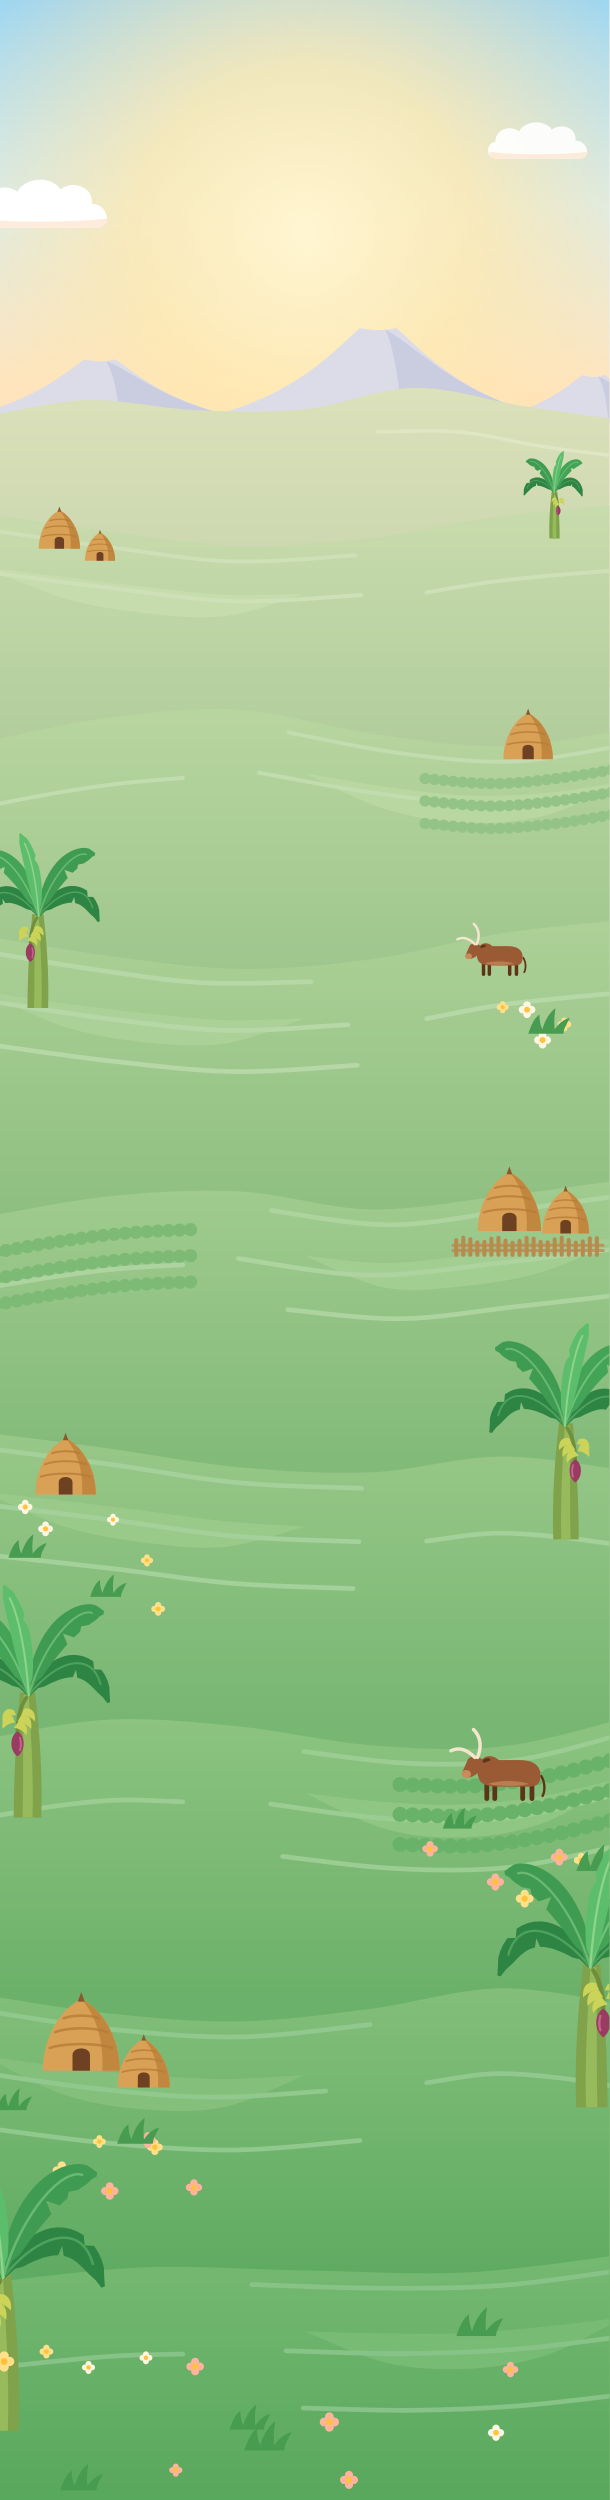
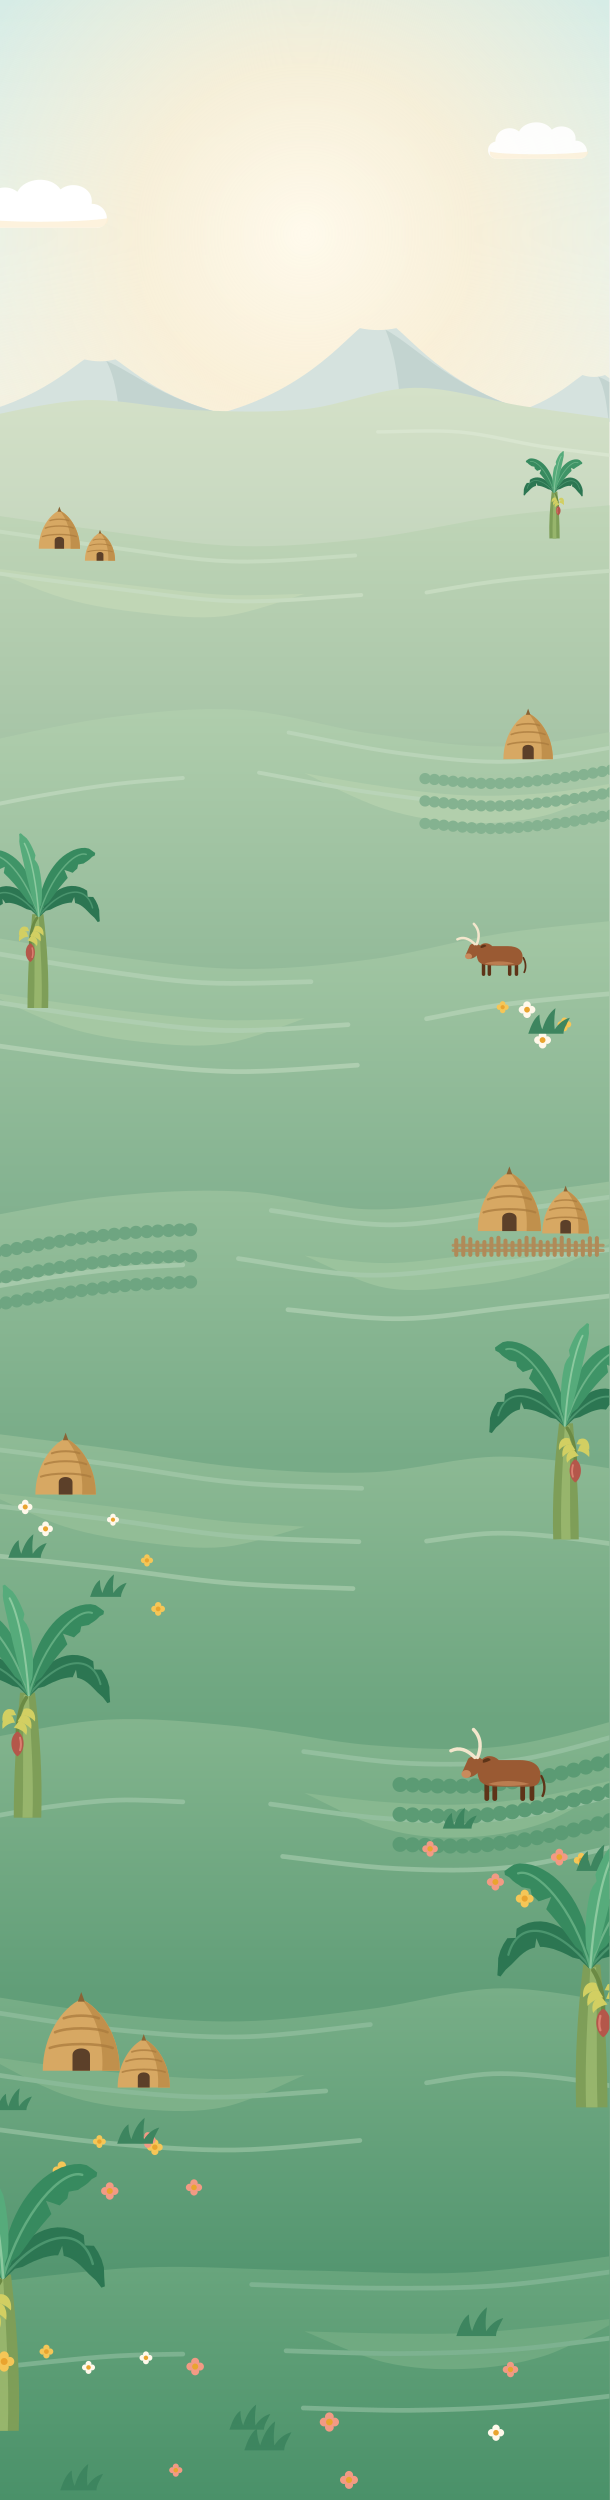
<svg xmlns="http://www.w3.org/2000/svg" viewBox="0 0 390 1600" width="390" height="1600" preserveAspectRatio="xMidYMin slice">
  <defs>
    <linearGradient id="sky" x1="0" y1="0" x2="0" y2="1">
-       <stop offset="0" stop-color="#9FD6F0" />
-       <stop offset="0.3" stop-color="#D6EEF1" />
-       <stop offset="0.56" stop-color="#FFE5C2" />
-       <stop offset="0.78" stop-color="#FFD49E" />
+       <stop offset="0" stop-color="#D6ECE6" />
+       <stop offset="0.4" stop-color="#E8F3EB" />
+       <stop offset="0.75" stop-color="#FBF0DC" />
    </linearGradient>
    <radialGradient id="glow" cx="0.5" cy="0.5" r="0.5">
-       <stop offset="0" stop-color="#FFF6D2" />
-       <stop offset="0.45" stop-color="#FFE9B0" stop-opacity="0.8" />
-       <stop offset="1" stop-color="#FFE0A6" stop-opacity="0" />
+       <stop offset="0" stop-color="#FFFAEC" />
+       <stop offset="0.45" stop-color="#FCEFD5" stop-opacity="0.8" />
+       <stop offset="1" stop-color="#FCEFD5" stop-opacity="0" />
    </radialGradient>
    <symbol id="cl" viewBox="0 0 120 46">
      <path d="M14 44C2 44 0 28 12 25C12 12 28 6 38 14C44 2 66 0 74 12C84 4 102 10 100 24C114 24 118 44 104 44Z" fill="#FFFFFF" />
-       <path d="M14 44C8 44 5 40 6 36C20 40 90 40 114 36C114 40 110 44 104 44Z" fill="#FFE6D2" opacity=".8" />
+       <path d="M14 44C8 44 5 40 6 36C20 40 90 40 114 36C114 40 110 44 104 44Z" fill="#FCEFD5" opacity=".8" />
    </symbol>
    <linearGradient id="b0" x1="0" y1="238" x2="0" y2="432" gradientUnits="userSpaceOnUse">
-       <stop offset="0" stop-color="#dde2bb" />
-       <stop offset="1" stop-color="#c1d1a8" />
+       <stop offset="0" stop-color="#d6e2c9" />
+       <stop offset="1" stop-color="#b8ceb6" />
    </linearGradient>
    <linearGradient id="b1" x1="0" y1="314" x2="0" y2="508" gradientUnits="userSpaceOnUse">
-       <stop offset="0" stop-color="#cadcad" />
-       <stop offset="1" stop-color="#adca98" />
+       <stop offset="0" stop-color="#c1d6b8" />
+       <stop offset="1" stop-color="#a1c1a3" />
    </linearGradient>
    <symbol id="hut" viewBox="0 0 100 92" overflow="visible">
-       <path d="M6 90C6 50 28 18 50 8C72 18 94 50 94 90Z" fill="#D9A156" />
-       <path d="M50 8C72 18 94 50 94 90H74C76 54 66 26 50 8Z" fill="#C2873E" />
-       <path d="M14 64C30 58 70 58 86 64M20 46C34 40 66 40 80 46M30 30C40 26 60 26 70 30" fill="none" stroke="#B57A35" stroke-width="3" stroke-linecap="round" opacity=".75" />
-       <path d="M40 90V72C40 62 60 62 60 72V90Z" fill="#6E4122" />
-       <path d="M50 0L54 11H46Z" fill="#8A5A2B" />
+       <path d="M6 90C6 50 28 18 50 8C72 18 94 50 94 90Z" fill="#D7A863" />
+       <path d="M50 8C72 18 94 50 94 90H74C76 54 66 26 50 8Z" fill="#C0904C" />
+       <path d="M14 64C30 58 70 58 86 64M20 46C34 40 66 40 80 46M30 30C40 26 60 26 70 30" fill="none" stroke="#AA7B3D" stroke-width="3" stroke-linecap="round" opacity=".75" />
+       <path d="M40 90V72C40 62 60 62 60 72V90Z" fill="#5C4029" />
+       <path d="M50 0L54 11H46Z" fill="#8A6435" />
    </symbol>
    <symbol id="bp" viewBox="0 0 140 190">
-       <path d="M62 190C61 156 63 124 67 90H79C82 124 84 156 84 190Z" fill="#7FA24A" />
-       <path d="M69 190C68 158 70 126 72 92H76C77 126 76 158 77 190Z" fill="#96BA5C" />
-       <path d="M72.9 91.3L70.2 87.3L67.3 83.5L65.9 78.4L63.2 74.6L60.2 71.1L56.9 68L53.4 65.4L49.6 63.2L45.7 61.5L41.5 60.3L37.2 59.8L32.8 60L28.5 60.9L24.3 62.6L20.4 64.9L19.8 71.4L13.9 71.6L11.2 75.7L9 80.3L7.5 85.5L7.3 91.5L6.9 97.6L9.1 98.4L12.7 93.7L16.8 90L19.9 86.8L22.6 84.1L25.1 82L27.4 80.4L29.5 79.3L31.4 78.6L33.2 78.1L34.2 71.6L36.8 77.7L38.8 77.7L41 78L43.5 78.5L46.3 79.2L49.2 80.3L52.5 81.6L55.9 83.2L59.5 85.1L64.4 86.3L67.7 89.4L71.1 92.7Z" fill="#2E8443" />
-       <path d="M72 92C50 64 22 56 14.6 83.2" fill="none" stroke="#5DAF68" stroke-width="1.6" stroke-linecap="round" opacity=".7" />
-       <path d="M72.9 92.8L76.5 89.1L80 85.9L85 84.6L88.7 82.7L92.1 81.1L95.2 79.8L98 78.9L100.5 78.3L102.7 77.9L104.5 77.9L106.1 78L107.5 78.2L110.7 73.6L110.3 79L112 79.9L113.9 81.1L116 82.9L118.3 85.2L120.8 88.2L123.7 91.6L127.5 95.5L130.9 100.3L133.1 99.7L133 93.6L133.2 87.7L132.1 82.5L130.3 77.8L128.2 73.6L125.6 69.9L122.6 66.6L119.2 63.9L115.3 61.9L111.2 60.6L106.9 60L102.7 60.3L98.6 61.3L94.7 62.8L91 65L87.6 67.5L84.4 70.6L81.4 74L78.6 77.9L77.1 83.1L74.1 87L71.1 91.2Z" fill="#2E8443" />
-       <path d="M72 92C96 62 120 58 126.3 85" fill="none" stroke="#5DAF68" stroke-width="1.6" stroke-linecap="round" opacity=".7" />
-       <path d="M73.2 91.7L71.9 85.8L70.4 80.2L71.1 73.7L69.9 68L68.3 62.5L66.4 57.2L64.2 52.2L61.8 47.5L59.1 43L56.2 38.9L53.1 35L49.8 31.5L46.3 28.4L42.6 25.7L38.7 23.4L34.8 21.5L30.7 20.2L26.6 19.4L22.5 19.2L18.5 20L14.9 22.4L11.8 24.7L12.2 27.3L15.2 28.9L17.7 31.4L19.8 33L22 34.4L24.1 35.9L26.9 36.4L30 37L30.9 41.3L33.3 43.4L35.8 45.8L44.6 42.8L41.1 51.3L43.8 54.4L46.6 57.7L49.5 61.2L52.4 65L55.4 69L58.4 73.2L61.6 77.6L66.4 81.6L68.7 86.9L70.8 92.3Z" fill="#3F9B52" />
-       <path d="M72 92C60 50 34 22 21.4 26.2" fill="none" stroke="#7CC67F" stroke-width="1.6" stroke-linecap="round" opacity=".7" />
-       <path d="M73.1 92.4L75.5 86.7L78.1 81.2L83.1 77.1L86.4 72.6L89.6 68.4L92.7 64.4L95.7 60.6L98.6 57.2L101.5 54L104.2 51.1L106.9 48.5L109.3 46L108.2 39.4L114.1 42.1L116.2 40.5L118.2 39L120.1 37.8L122 36.6L123.9 35.6L125.9 34.3L128.5 32.3L131.5 31.2L132.5 28.8L130 26L126.9 23L123.2 21.6L119.2 21.2L115.2 21.5L111.1 22.4L107.1 23.9L103.3 25.9L99.6 28.3L96 31.2L92.6 34.5L89.4 38.2L86.5 42.3L83.7 46.6L81.2 51.3L78.8 56.3L76.8 61.6L75 67.2L73.6 73L74.1 79.7L72.4 85.6L70.9 91.6Z" fill="#43A457" />
-       <path d="M72 92C86 48 112 22 123.3 28.6" fill="none" stroke="#86CC87" stroke-width="1.6" stroke-linecap="round" opacity=".7" />
-       <path d="M73.2 92.1L73.8 87.8L74.5 83.4L76.9 79.3L78.2 75.1L79.4 70.9L80.5 66.8L81.6 62.7L82.6 58.6L83.6 54.6L84.6 50.6L85.5 46.6L86.5 42.6L87.4 38.8L88.2 34.9L89.1 31.1L89.9 27.3L90.8 23.6L91.5 19.9L92.3 16.2L92.8 12.4L92.6 8.3L92.9 4.4L91.1 3.6L88.2 6.3L84.9 9L82.5 12.3L80.5 15.8L78.7 19.4L77 23.2L75.5 27.1L76.4 31.7L73.7 35.3L71.9 39.2L71 43.4L70.2 47.7L69.6 52L69.1 56.3L68.8 60.7L68.6 65.2L68.6 69.6L68.8 74.1L69.2 78.6L70.8 83.1L70.8 87.5L70.8 91.9Z" fill="#5CBE6C" />
-       <path d="M72 92C74 60 80 28 87.3 14.5" fill="none" stroke="#A6DB98" stroke-width="1.6" stroke-linecap="round" opacity=".7" />
-       <path d="M74 94C79 102 81 110 81 122" fill="none" stroke="#6F8F3C" stroke-width="3" stroke-linecap="round" />
-       <g fill="#CBD458">
+       <path d="M62 190C61 156 63 124 67 90H79C82 124 84 156 84 190Z" fill="#7E9E58" />
+       <path d="M69 190C68 158 70 126 72 92H76C77 126 76 158 77 190Z" fill="#97B56C" />
+       <path d="M72.9 91.3L70.2 87.3L67.3 83.5L65.9 78.4L63.2 74.6L60.2 71.1L56.9 68L53.4 65.4L49.6 63.2L45.7 61.5L41.5 60.3L37.2 59.8L32.8 60L28.5 60.9L24.3 62.6L20.4 64.9L19.8 71.4L13.9 71.6L11.2 75.7L9 80.3L7.5 85.5L7.3 91.5L6.9 97.6L9.1 98.4L12.7 93.7L16.8 90L19.9 86.8L22.6 84.1L25.1 82L27.4 80.4L29.5 79.3L31.4 78.6L33.2 78.1L34.2 71.6L36.8 77.7L38.8 77.7L41 78L43.5 78.5L46.3 79.2L49.2 80.3L52.5 81.6L55.9 83.2L59.5 85.1L64.4 86.3L67.7 89.4L71.1 92.7Z" fill="#2C7652" />
+       <path d="M72 92C50 64 22 56 14.6 83.2" fill="none" stroke="#58A27A" stroke-width="1.6" stroke-linecap="round" opacity=".7" />
+       <path d="M72.9 92.8L76.5 89.1L80 85.9L85 84.6L88.7 82.7L92.1 81.1L95.2 79.8L98 78.9L100.5 78.3L102.7 77.9L104.5 77.9L106.1 78L107.5 78.2L110.7 73.6L110.3 79L112 79.9L113.9 81.1L116 82.9L118.3 85.2L120.8 88.2L123.7 91.6L127.5 95.5L130.9 100.3L133.1 99.7L133 93.6L133.2 87.7L132.1 82.5L130.3 77.8L128.2 73.6L125.6 69.9L122.6 66.6L119.2 63.9L115.3 61.9L111.2 60.6L106.9 60L102.7 60.3L98.6 61.3L94.7 62.8L91 65L87.6 67.5L84.4 70.6L81.4 74L78.6 77.9L77.1 83.1L74.1 87L71.1 91.2Z" fill="#2C7652" />
+       <path d="M72 92C96 62 120 58 126.3 85" fill="none" stroke="#58A27A" stroke-width="1.6" stroke-linecap="round" opacity=".7" />
+       <path d="M73.2 91.7L71.9 85.8L70.4 80.2L71.1 73.7L69.9 68L68.3 62.5L66.4 57.2L64.2 52.2L61.8 47.5L59.1 43L56.2 38.9L53.1 35L49.8 31.5L46.3 28.4L42.6 25.7L38.7 23.4L34.8 21.5L30.7 20.2L26.6 19.4L22.5 19.2L18.5 20L14.9 22.4L11.8 24.7L12.2 27.3L15.2 28.9L17.7 31.4L19.8 33L22 34.4L24.1 35.9L26.9 36.4L30 37L30.9 41.3L33.3 43.4L35.8 45.8L44.6 42.8L41.1 51.3L43.8 54.4L46.6 57.7L49.5 61.2L52.4 65L55.4 69L58.4 73.2L61.6 77.6L66.4 81.6L68.7 86.9L70.8 92.3Z" fill="#378A5F" />
+       <path d="M72 92C60 50 34 22 21.4 26.2" fill="none" stroke="#74BA8E" stroke-width="1.6" stroke-linecap="round" opacity=".7" />
+       <path d="M73.1 92.4L75.5 86.7L78.1 81.2L83.1 77.1L86.4 72.6L89.6 68.4L92.7 64.4L95.7 60.6L98.6 57.2L101.5 54L104.2 51.1L106.9 48.5L109.3 46L108.2 39.4L114.1 42.1L116.2 40.5L118.2 39L120.1 37.8L122 36.6L123.9 35.6L125.9 34.3L128.5 32.3L131.5 31.2L132.5 28.8L130 26L126.9 23L123.2 21.6L119.2 21.2L115.2 21.5L111.1 22.4L107.1 23.9L103.3 25.9L99.6 28.3L96 31.2L92.6 34.5L89.4 38.2L86.5 42.3L83.7 46.6L81.2 51.3L78.8 56.3L76.8 61.6L75 67.2L73.6 73L74.1 79.7L72.4 85.6L70.9 91.6Z" fill="#3F9467" />
+       <path d="M72 92C86 48 112 22 123.3 28.6" fill="none" stroke="#80C196" stroke-width="1.6" stroke-linecap="round" opacity=".7" />
+       <path d="M73.2 92.1L73.8 87.8L74.5 83.4L76.9 79.3L78.2 75.1L79.4 70.9L80.5 66.8L81.6 62.7L82.6 58.6L83.6 54.6L84.6 50.6L85.5 46.6L86.5 42.6L87.4 38.8L88.2 34.9L89.1 31.1L89.9 27.3L90.8 23.6L91.5 19.9L92.3 16.2L92.8 12.4L92.6 8.3L92.9 4.4L91.1 3.6L88.2 6.3L84.9 9L82.5 12.3L80.5 15.8L78.7 19.4L77 23.2L75.5 27.1L76.4 31.7L73.7 35.3L71.9 39.2L71 43.4L70.2 47.7L69.6 52L69.1 56.3L68.8 60.7L68.6 65.2L68.6 69.6L68.8 74.1L69.2 78.6L70.8 83.1L70.8 87.5L70.8 91.9Z" fill="#56AB7B" />
+       <path d="M72 92C74 60 80 28 87.3 14.5" fill="none" stroke="#A2D6AE" stroke-width="1.6" stroke-linecap="round" opacity=".7" />
+       <path d="M74 94C79 102 81 110 81 122" fill="none" stroke="#6B8A44" stroke-width="3" stroke-linecap="round" />
+       <g fill="#D2CF62">
        <path d="M76 103C70 101 66 106 67 113C70 110 73 108 78 108Z" />
        <path d="M78 108C72 107 69 112 70 119C73 116 76 114 81 113Z" />
        <path d="M80 113C75 113 72 118 74 124C76 121 79 119 84 118Z" />
        <path d="M84 104C90 101 94 106 93 113C90 110 87 108 82 108Z" />
        <path d="M85 109C91 107 94 112 93 119C90 116 87 114 83 114Z" />
      </g>
-       <path d="M81 121C87 124 88 136 81 141C74 136 75 124 81 121Z" fill="#9A3C62" />
-       <path d="M79 126C78 130 78 133 79 136" fill="none" stroke="#C5648A" stroke-width="1.6" stroke-linecap="round" />
+       <path d="M81 121C87 124 88 136 81 141C74 136 75 124 81 121Z" fill="#B4574A" />
+       <path d="M79 126C78 130 78 133 79 136" fill="none" stroke="#DA8070" stroke-width="1.6" stroke-linecap="round" />
    </symbol>
    <linearGradient id="b2" x1="0" y1="438" x2="0" y2="632" gradientUnits="userSpaceOnUse">
-       <stop offset="0" stop-color="#bbd7a1" />
-       <stop offset="1" stop-color="#9cc58c" />
+       <stop offset="0" stop-color="#b2cfae" />
+       <stop offset="1" stop-color="#91b998" />
    </linearGradient>
    <linearGradient id="b3" x1="0" y1="582" x2="0" y2="776" gradientUnits="userSpaceOnUse">
-       <stop offset="0" stop-color="#aed198" />
-       <stop offset="1" stop-color="#8ebf81" />
+       <stop offset="0" stop-color="#a5c8a5" />
+       <stop offset="1" stop-color="#82b18f" />
    </linearGradient>
    <symbol id="fl" viewBox="0 0 20 20">
      <g fill="currentColor">
        <circle cx="10" cy="5" r="4.2" />
        <circle cx="15" cy="10" r="4.2" />
        <circle cx="10" cy="15" r="4.2" />
        <circle cx="5" cy="10" r="4.2" />
      </g>
-       <circle cx="10" cy="10" r="3.2" fill="#FFC23A" />
+       <circle cx="10" cy="10" r="3.2" fill="#E9A42F" />
    </symbol>
    <symbol id="tf" viewBox="0 0 30 16">
      <path d="M2 16C4 10 6 6 9 4C9 9 10 12 12 16ZM10 16C12 8 15 3 19 0C18 7 18 11 19 16ZM17 16C20 10 24 7 28 6C26 10 24 13 24 16Z" fill="currentColor" />
    </symbol>
    <linearGradient id="b4" x1="0" y1="740" x2="0" y2="934" gradientUnits="userSpaceOnUse">
-       <stop offset="0" stop-color="#a4cd91" />
-       <stop offset="1" stop-color="#82ba7a" />
+       <stop offset="0" stop-color="#9bc29e" />
+       <stop offset="1" stop-color="#77ab87" />
    </linearGradient>
    <linearGradient id="b5" x1="0" y1="906" x2="0" y2="1100" gradientUnits="userSpaceOnUse">
-       <stop offset="0" stop-color="#9ac98a" />
-       <stop offset="1" stop-color="#78b673" />
+       <stop offset="0" stop-color="#91bc97" />
+       <stop offset="1" stop-color="#6ca57f" />
    </linearGradient>
    <linearGradient id="b6" x1="0" y1="1080" x2="0" y2="1274" gradientUnits="userSpaceOnUse">
-       <stop offset="0" stop-color="#90c583" />
-       <stop offset="1" stop-color="#6cb16b" />
+       <stop offset="0" stop-color="#87b790" />
+       <stop offset="1" stop-color="#619e78" />
    </linearGradient>
    <linearGradient id="b7" x1="0" y1="1258" x2="0" y2="1452" gradientUnits="userSpaceOnUse">
-       <stop offset="0" stop-color="#85c07c" />
-       <stop offset="1" stop-color="#60ab63" />
+       <stop offset="0" stop-color="#7bb089" />
+       <stop offset="1" stop-color="#549670" />
    </linearGradient>
    <linearGradient id="b8" x1="0" y1="1428" x2="0" y2="1622" gradientUnits="userSpaceOnUse">
-       <stop offset="0" stop-color="#79ba74" />
-       <stop offset="1" stop-color="#53a55a" />
+       <stop offset="0" stop-color="#6da880" />
+       <stop offset="1" stop-color="#458e66" />
    </linearGradient>
  </defs>
  <rect width="390" height="440" fill="url(#sky)" />
  <circle cx="195" cy="150" r="240" fill="url(#glow)" />
  <use href="#cl" x="-18" y="112" width="92" height="35.3" />
  <use href="#cl" x="310" y="76" width="70" height="26.8" opacity=".9" />
-   <path d="M-46 270C14.5 264.4 42 238 54.1 230Q64 232.5 73.9 230C86 238 113.5 264.4 174 270ZM112 270C183.5 261.6 216 222 230.3 210Q242 212.5 253.7 210C268 222 300.5 261.6 372 270ZM300 270C344 265.8 364 246 372.8 240Q380 242.5 387.2 240C396 246 416 265.8 460 270Z" fill="#DCDCE8" />
-   <path d="M68 231C86 238 113.5 264.4 174 270H77.2C75 254 73.9 242 68 231ZM246.7 211C268 222 300.5 261.6 372 270H257.6C255 246 253.7 228 246.7 211ZM382.9 241C396 246 416 265.8 460 270H389.6C388 258 387.2 249 382.9 241Z" fill="#CACDDF" />
+   <path d="M-46 270C14.5 264.4 42 238 54.1 230Q64 232.5 73.9 230C86 238 113.5 264.4 174 270ZM112 270C183.5 261.6 216 222 230.3 210Q242 212.5 253.7 210C268 222 300.5 261.6 372 270ZM300 270C344 265.8 364 246 372.8 240Q380 242.5 387.2 240C396 246 416 265.8 460 270Z" fill="#D5E2DE" />
+   <path d="M68 231C86 238 113.5 264.4 174 270H77.2C75 254 73.9 242 68 231ZM246.7 211C268 222 300.5 261.6 372 270H257.6C255 246 253.7 228 246.7 211ZM382.9 241C396 246 416 265.8 460 270H389.6C388 258 387.2 249 382.9 241Z" fill="#C3D4D0" />
  <path d="M-15.6 268c11.7-2 46.8-11 70.2-11.9c23.4-.9 46.8 5.4 70.2 6.4c23.4.9 46.8 1.7 70.2-.6c23.4-2.4 46.8-13.3 70.2-13.7c23.4-.3 46.8 8.2 70.2 11.8c23.4 3.6 58.5 8.3 70.2 10V1600H-15.6Z" fill="url(#b0)" />
-   <path d="M241.8 276.4c8.8.1 35.2-1.5 52.7.1c17.6 1.6 35.2 6.6 52.8 9.3c17.5 2.7 43.9 5.6 52.7 6.7" fill="none" stroke="#dee6c4" stroke-width="2.2" stroke-linecap="round" />
+   <path d="M241.8 276.4c8.8.1 35.2-1.5 52.7.1c17.6 1.6 35.2 6.6 52.8 9.3c17.5 2.7 43.9 5.6 52.7 6.7" fill="none" stroke="#d8e5cf" stroke-width="2.2" stroke-linecap="round" />
  <path d="M-15.6 328c14 2 56.2 8.4 84.2 12c28.1 3.6 56.2 8.7 84.3 9.5c28.1.7 56.1-1.9 84.2-5.1c28.1-3.2 56.2-10.5 84.3-14.2c28-3.8 70.2-6.8 84.2-8.2V1600H-15.6Z" fill="url(#b1)" />
-   <path d="M-10 362.9c8.5 1.1 34.2 4.4 51.3 6.5c17 2.2 34.1 4.3 51.2 6.2c17.1 1.9 34.2 4.3 51.3 5.1c17 .8 42.7-.5 51.2-.6L195 380.1c-8.5 2.4-34.2 12.2-51.2 14.2c-17.1 2-34.2-.1-51.3-2c-17.1-1.9-34.2-4.4-51.2-9.3c-17.1-4.9-42.8-16.8-51.3-20.1Z" fill="#c7dcac" />
-   <path d="M-10 338.8c13.2 1.9 52.7 7.8 79.1 11.2c26.4 3.5 52.7 8.4 79.1 9.3c26.4.9 65.9-3.2 79.1-3.8M-10 365.8c13.4 1.8 53.6 7.4 80.4 10.5c26.8 3.2 53.6 7.7 80.4 8.5c26.8.7 67-3.3 80.4-4M273 379.2c7.1-1.2 28.2-5.1 42.3-6.9c14.1-1.9 28.3-3.1 42.4-4.4c14.1-1.2 35.2-2.7 42.3-3.3" fill="none" stroke="#cee0b8" stroke-width="2.5" stroke-linecap="round" />
+   <path d="M-10 362.9c8.5 1.1 34.2 4.4 51.3 6.5c17 2.2 34.1 4.3 51.2 6.2c17.1 1.9 34.2 4.3 51.3 5.1c17 .8 42.7-.5 51.2-.6L195 380.1c-8.5 2.4-34.2 12.2-51.2 14.2c-17.1 2-34.2-.1-51.3-2c-17.1-1.9-34.2-4.4-51.2-9.3c-17.1-4.9-42.8-16.8-51.3-20.1Z" fill="#c0d6b5" />
+   <path d="M-10 338.8c13.2 1.9 52.7 7.8 79.1 11.2c26.4 3.5 52.7 8.4 79.1 9.3c26.4.9 65.9-3.2 79.1-3.8M-10 365.8c13.4 1.8 53.6 7.4 80.4 10.5c26.8 3.2 53.6 7.7 80.4 8.5c26.8.7 67-3.3 80.4-4M273 379.2c7.1-1.2 28.2-5.1 42.3-6.9c14.1-1.9 28.3-3.1 42.4-4.4c14.1-1.2 35.2-2.7 42.3-3.3" fill="none" stroke="#c6dbc0" stroke-width="2.5" stroke-linecap="round" />
  <use href="#hut" x="23" y="324.2" width="30" height="27.6" />
  <use href="#hut" x="53" y="339.1" width="22" height="20.2" />
  <use href="#bp" x="333" y="287.6" width="42" height="57" />
  <path d="M-15.6 476c14-2.8 56.2-12.9 84.2-16.6c28.1-3.6 56.2-6.8 84.3-5.2c28.1 1.7 56.1 11.2 84.2 15.2c28.1 3.9 56.2 8.8 84.3 8.3c28-.6 70.2-9.8 84.2-11.7V1600H-15.6Z" fill="url(#b2)" />
-   <path d="M195 494.9c8.5 1.4 34.2 6.2 51.3 8.6c17 2.3 34.1 4.8 51.2 5.5c17.1.7 34.2.1 51.3-1.4c17-1.5 42.7-6.2 51.2-7.5L400 500.1c-8.5 3.7-34.2 17.4-51.2 21.8c-17.1 4.4-34.2 5.4-51.3 4.7c-17.1-.7-34.2-3.6-51.2-8.8c-17.1-5.3-42.8-19.1-51.3-22.9Z" fill="#b9d7a1" />
-   <path d="M184.7 468.8c12 2.2 47.9 10.2 71.8 13.3c23.9 3.1 47.8 6.2 71.7 5.3c24-.9 59.8-8.8 71.8-10.5M165.8 494.5c13 2.3 52.1 10.2 78.1 13.6c26 3.4 52 7.3 78 6.8c26.1-.5 65.1-8.3 78.1-9.9M-10 516.3c7.1-1.4 28.2-5.8 42.3-8.2c14.1-2.4 28.3-4.7 42.4-6.4c14.1-1.7 35.2-3.2 42.3-3.8" fill="none" stroke="#c1dcae" stroke-width="2.5" stroke-linecap="round" />
-   <path d="M272 498.3c7.1.5 28.4 3.2 42.7 3.2c14.2 0 28.4-1.6 42.6-3.4c14.3-1.7 35.6-5.7 42.7-6.9M272 512.6c7.1.6 28.4 3.3 42.7 3.3c14.2 0 28.4-1.7 42.6-3.4c14.3-1.7 35.6-5.7 42.7-6.9M272 527c7.1.5 28.4 3.3 42.7 3.3c14.2-.1 28.4-1.7 42.6-3.4c14.3-1.7 35.6-5.8 42.7-6.9" fill="none" stroke="#93c386" stroke-width="7.2" stroke-linecap="round" stroke-dasharray="0.1 5.9" />
+   <path d="M195 494.9c8.5 1.4 34.2 6.2 51.3 8.6c17 2.3 34.1 4.8 51.2 5.5c17.1.7 34.2.1 51.3-1.4c17-1.5 42.7-6.2 51.2-7.5L400 500.1c-8.5 3.7-34.2 17.4-51.2 21.8c-17.1 4.4-34.2 5.4-51.3 4.7c-17.1-.7-34.2-3.6-51.2-8.8c-17.1-5.3-42.8-19.1-51.3-22.9Z" fill="#b2cfac" />
+   <path d="M184.7 468.8c12 2.2 47.9 10.2 71.8 13.3c23.9 3.1 47.8 6.2 71.7 5.3c24-.9 59.8-8.8 71.8-10.5M165.8 494.5c13 2.3 52.1 10.2 78.1 13.6c26 3.4 52 7.3 78 6.8c26.1-.5 65.1-8.3 78.1-9.9M-10 516.3c7.1-1.4 28.2-5.8 42.3-8.2c14.1-2.4 28.3-4.7 42.4-6.4c14.1-1.7 35.2-3.2 42.3-3.8" fill="none" stroke="#b9d4b8" stroke-width="2.5" stroke-linecap="round" />
+   <path d="M272 498.3c7.1.5 28.4 3.2 42.7 3.2c14.2 0 28.4-1.6 42.6-3.4c14.3-1.7 35.6-5.7 42.7-6.9M272 512.6c7.1.6 28.4 3.3 42.7 3.3c14.2 0 28.4-1.7 42.6-3.4c14.3-1.7 35.6-5.7 42.7-6.9M272 527c7.1.5 28.4 3.3 42.7 3.3c14.2-.1 28.4-1.7 42.6-3.4c14.3-1.7 35.6-5.8 42.7-6.9" fill="none" stroke="#84b290" stroke-width="7.2" stroke-linecap="round" stroke-dasharray="0.1 5.9" />
  <use href="#hut" x="320" y="453.5" width="36" height="33.1" />
  <path d="M-15.6 598c14 2.3 56.2 10 84.2 13.6c28.1 3.7 56.2 8.1 84.3 8.5c28.1.4 56.1-2.3 84.2-6.1c28.1-3.8 56.2-12.3 84.3-16.7c28-4.3 70.2-7.7 84.2-9.3V1600H-15.6Z" fill="url(#b3)" />
-   <path d="M-10 634.5c8.5 1.3 34.2 5.3 51.3 7.6c17 2.3 34.1 4.6 51.2 6.4c17.1 1.8 34.2 3.8 51.3 4.4c17 .5 42.7-.9 51.2-1.1L195 651.8c-8.5 2.7-34.2 13.6-51.2 16.1c-17.1 2.5-34.2.9-51.3-.9c-17.1-1.8-34.2-4.5-51.2-9.9c-17.1-5.4-42.8-18.8-51.3-22.6Z" fill="#acd198" />
-   <path d="M-10 608.9c11.6 1.9 46.4 8.2 69.7 11.5c23.2 3.3 46.4 7.2 69.6 8.5c23.2 1.3 58.1-.5 69.7-.6M-10 640.2c12.9 1.9 51.7 8.4 77.6 11.6c25.8 3.2 51.7 7 77.5 7.7c25.9.6 64.7-3.1 77.6-3.7M-10 668.1c13.3 1.8 53 7.8 79.6 10.8c26.5 2.9 53 6.4 79.5 6.9c26.6.5 66.3-3.4 79.6-4.1M273 652c7.1-1.3 28.2-5.9 42.3-8c14.1-2.2 28.3-3.6 42.4-5c14.1-1.5 35.2-3.2 42.3-3.8" fill="none" stroke="#b6d7a6" stroke-width="3" stroke-linecap="round" />
+   <path d="M-10 634.5c8.5 1.3 34.2 5.3 51.3 7.6c17 2.3 34.1 4.6 51.2 6.4c17.1 1.8 34.2 3.8 51.3 4.4c17 .5 42.7-.9 51.2-1.1L195 651.8c-8.5 2.7-34.2 13.6-51.2 16.1c-17.1 2.5-34.2.9-51.3-.9c-17.1-1.8-34.2-4.5-51.2-9.9c-17.1-5.4-42.8-18.8-51.3-22.6Z" fill="#a5c8a3" />
+   <path d="M-10 608.9c11.6 1.9 46.4 8.2 69.7 11.5c23.2 3.3 46.4 7.2 69.6 8.5c23.2 1.3 58.1-.5 69.7-.6M-10 640.2c12.9 1.9 51.7 8.4 77.6 11.6c25.8 3.2 51.7 7 77.5 7.7c25.9.6 64.7-3.1 77.6-3.7M-10 668.1c13.3 1.8 53 7.8 79.6 10.8c26.5 2.9 53 6.4 79.5 6.9c26.6.5 66.3-3.4 79.6-4.1M273 652c7.1-1.3 28.2-5.9 42.3-8c14.1-2.2 28.3-3.6 42.4-5c14.1-1.5 35.2-3.2 42.3-3.8" fill="none" stroke="#aeceb0" stroke-width="3" stroke-linecap="round" />
  <use href="#bp" transform="matrix(-1 0 0 1 52 0)" x="-16" y="531.1" width="84" height="114" />
  <g transform="translate(320 623.5) scale(-0.62 0.62)">
    <path d="M-17-12V0M-10-11V0M11-11V0M17-12V0" stroke="#5E3418" stroke-width="3.6" stroke-linecap="round" />
    <path d="M-24-17C-27-12-27-6-25-2" fill="none" stroke="#5E3418" stroke-width="1.8" stroke-linecap="round" />
    <path d="M-23-14C-25-24-19-29-8-29H8C12-33 18-33 21-29C25-26 25-18 22-13C18-9 12-9 4-9H-14C-19-9-22-10-23-14Z" fill="#9A5A33" />
    <path d="M-15-11C-6-14 8-14 16-11C8-9-6-9-15-11Z" fill="#C98B5C" opacity=".7" />
    <path d="M19-28C22-32 28-33 31-30L35-21C36-18 34-16 31-16C27-16 24-19 21-22Z" fill="#9A5A33" />
    <ellipse cx="32.5" cy="-18.5" rx="3.6" ry="3" fill="#C98B5C" />
    <path d="M20-29C17-31 15-31 14-29C16-28 18-27 20-27Z" fill="#5E3418" />
    <path d="M24-31C21-38 21-46 27-52M26-31C32-37 38-39 44-36" fill="none" stroke="#F3E6CC" stroke-width="2.6" stroke-linecap="round" />
  </g>
-   <g color="#FFF6E2">
+   <g color="#FFF8EA">
    <use href="#fl" x="341.4" y="659.8" width="11.7" height="11.7" />
    <use href="#fl" x="331.5" y="640.4" width="11.6" height="11.6" />
  </g>
-   <g color="#FFE08A">
+   <g color="#F5C657">
    <use href="#fl" x="317.5" y="640.4" width="8.4" height="8.4" />
    <use href="#fl" x="356.4" y="650.8" width="9.6" height="9.6" />
  </g>
-   <g color="#479C51">
+   <g color="#3D855F">
    <use href="#tf" x="336" y="645.2" width="30.8" height="16.4" />
  </g>
  <path d="M-15.6 780c14-2.4 56.2-11.3 84.2-14.2c28.1-2.9 56.2-4.7 84.3-3.3c28.1 1.4 56.1 11 84.2 11.5c28.1.5 56.2-5.3 84.3-8.6c28-3.3 70.2-9.5 84.2-11.4V1600H-15.6Z" fill="url(#b4)" />
-   <path d="M195 803.6c8.5.8 34.2 4.8 51.3 4.8c17 0 34.1-3 51.2-4.7c17.1-1.8 34.2-3.9 51.3-5.9c17-2.1 42.7-5.3 51.2-6.3L400 791.5c-8.5 3.6-34.2 16.7-51.2 22c-17.1 5.2-34.2 7.8-51.3 9.5c-17.1 1.8-34.2 4.3-51.2 1.1c-17.1-3.2-42.8-17-51.3-20.5Z" fill="#a2ce91" />
-   <path d="M173.6 774.7c12.5 1.6 50.3 9.1 75.4 9.2c25.2 0 50.4-5.7 75.5-8.9c25.2-3.2 62.9-8.5 75.5-10.2M152.6 805.5c13.8 1.8 55 10.1 82.5 10.6c27.5.5 55-4.5 82.4-7.5c27.5-2.9 68.8-8.5 82.5-10.2M184.3 838.2c11.9 1 47.9 6.1 71.9 5.8c23.9-.3 47.9-4.8 71.9-7.5c24-2.6 59.9-6.8 71.9-8.2M-10 824.5c7.1-1.1 28.2-5 42.3-7.1c14.1-2 28.3-4 42.4-5.3c14.1-1.3 35.2-2.2 42.3-2.6" fill="none" stroke="#add49f" stroke-width="3" stroke-linecap="round" />
-   <path d="M-10 802.8c7.6-1.3 30.2-5.7 45.3-7.9c15.1-2.3 30.3-4.4 45.4-5.7c15.1-1.4 37.7-2 45.3-2.4M-10 819.6c7.6-1.3 30.2-5.7 45.3-8c15.1-2.3 30.3-4.3 45.4-5.7c15.1-1.3 37.7-2 45.3-2.4M-10 836.4c7.6-1.4 30.2-5.7 45.3-8c15.1-2.3 30.3-4.4 45.4-5.7c15.1-1.4 37.7-2 45.3-2.4" fill="none" stroke="#7cba76" stroke-width="8.4" stroke-linecap="round" stroke-dasharray="0.1 6.9" />
+   <path d="M195 803.6c8.5.8 34.2 4.8 51.3 4.8c17 0 34.1-3 51.2-4.7c17.1-1.8 34.2-3.9 51.3-5.9c17-2.1 42.7-5.3 51.2-6.3L400 791.5c-8.5 3.6-34.2 16.7-51.2 22c-17.1 5.2-34.2 7.8-51.3 9.5c-17.1 1.8-34.2 4.3-51.2 1.1c-17.1-3.2-42.8-17-51.3-20.5Z" fill="#9bc39d" />
+   <path d="M173.6 774.7c12.5 1.6 50.3 9.1 75.4 9.2c25.2 0 50.4-5.7 75.5-8.9c25.2-3.2 62.9-8.5 75.5-10.2M152.6 805.5c13.8 1.8 55 10.1 82.5 10.6c27.5.5 55-4.5 82.4-7.5c27.5-2.9 68.8-8.5 82.5-10.2M184.3 838.2c11.9 1 47.9 6.1 71.9 5.8c23.9-.3 47.9-4.8 71.9-7.5c24-2.6 59.9-6.8 71.9-8.2M-10 824.5c7.1-1.1 28.2-5 42.3-7.1c14.1-2 28.3-4 42.4-5.3c14.1-1.3 35.2-2.2 42.3-2.6" fill="none" stroke="#a5c9aa" stroke-width="3" stroke-linecap="round" />
+   <path d="M-10 802.8c7.6-1.3 30.2-5.7 45.3-7.9c15.1-2.3 30.3-4.4 45.4-5.7c15.1-1.4 37.7-2 45.3-2.4M-10 819.6c7.6-1.3 30.2-5.7 45.3-8c15.1-2.3 30.3-4.3 45.4-5.7c15.1-1.3 37.7-2 45.3-2.4M-10 836.4c7.6-1.4 30.2-5.7 45.3-8c15.1-2.3 30.3-4.4 45.4-5.7c15.1-1.4 37.7-2 45.3-2.4" fill="none" stroke="#6ea581" stroke-width="8.4" stroke-linecap="round" stroke-dasharray="0.1 6.9" />
  <use href="#hut" x="303" y="746.5" width="46" height="42.3" />
  <use href="#hut" x="345" y="758.8" width="34" height="31.3" />
-   <path d="M292 803.1V793.7M296.5 803.1V792.1M301 803.1V793.1M305.5 803.1V795.1M310 803.1V794.9M314.5 803.1V792.8M319 803.1V792.2M323.5 803.1V794M328 803.1V795.4M332.5 803.1V794.1M337 803.1V792.2M341.5 803.1V792.7M346 803.1V794.8M350.5 803.1V795.1M355 803.1V793.2M359.5 803.1V792.1M364 803.1V793.6M368.5 803.1V795.3M373 803.1V794.5M377.5 803.1V792.5M382 803.1V792.4" stroke="#B98A4E" stroke-width="2.6" stroke-linecap="round" />
-   <path d="M290 797H386M290 800.3H386" stroke="#B98A4E" stroke-width="2" stroke-linecap="round" opacity=".8" />
+   <path d="M292 803.1V793.7M296.5 803.1V792.1M301 803.1V793.1M305.5 803.1V795.1M310 803.1V794.9M314.5 803.1V792.8M319 803.1V792.2M323.5 803.1V794M328 803.1V795.4M332.5 803.1V794.1M337 803.1V792.2M341.5 803.1V792.7M346 803.1V794.8M350.5 803.1V795.1M355 803.1V793.2M359.5 803.1V792.1M364 803.1V793.6M368.5 803.1V795.3M373 803.1V794.5M377.5 803.1V792.5M382 803.1V792.4" stroke="#B08A58" stroke-width="2.6" stroke-linecap="round" />
+   <path d="M290 797H386M290 800.3H386" stroke="#B08A58" stroke-width="2" stroke-linecap="round" opacity=".8" />
  <path d="M-15.6 916c14 1.8 56.2 7.1 84.2 10.9c28.1 3.9 56.2 9.5 84.3 12.1c28.1 2.6 56.1 4.4 84.2 3.3c28.1-1.1 56.2-10.1 84.3-10.1c28-.1 70.2 8.2 84.2 9.8V1600H-15.6Z" fill="url(#b5)" />
-   <path d="M-10 954.8c8.5 1 34.2 3.7 51.3 5.8c17 2 34.1 4.2 51.2 6.3c17.1 2.2 34.2 5 51.3 6.7c17 1.7 42.7 2.9 51.2 3.5L195 977.1c-8.5 2.1-34.2 11.2-51.2 12.9c-17.1 1.7-34.2-.7-51.3-2.8c-17.1-2.2-34.2-4.8-51.2-10.2c-17.1-5.4-42.8-18.5-51.3-22.2Z" fill="#99ca8a" />
-   <path d="M-10 926.7c13.4 1.8 53.7 6.8 80.5 10.5c26.8 3.7 53.7 9.1 80.5 11.6c26.8 2.6 67.1 3.1 80.5 3.7M-10 962.9c13.3 1.6 53.3 6.2 79.9 9.6c26.6 3.3 53.2 8.3 79.9 10.6c26.6 2.4 66.5 3 79.9 3.6M-10 994.9c13.1 1.5 52.4 5.6 78.6 8.6c26.3 3 52.5 7.5 78.7 9.7c26.2 2.2 65.5 2.9 78.6 3.5M273 986.3c7.1-.8 28.2-4.6 42.3-5c14.1-.4 28.3 1 42.4 2.4c14.1 1.3 35.2 4.7 42.3 5.6" fill="none" stroke="#a4d09a" stroke-width="3" stroke-linecap="round" />
+   <path d="M-10 954.8c8.5 1 34.2 3.7 51.3 5.8c17 2 34.1 4.2 51.2 6.3c17.1 2.2 34.2 5 51.3 6.7c17 1.7 42.7 2.9 51.2 3.5L195 977.1c-8.5 2.1-34.2 11.2-51.2 12.9c-17.1 1.7-34.2-.7-51.3-2.8c-17.1-2.2-34.2-4.8-51.2-10.2c-17.1-5.4-42.8-18.5-51.3-22.2Z" fill="#92bd96" />
+   <path d="M-10 926.7c13.4 1.8 53.7 6.8 80.5 10.5c26.8 3.7 53.7 9.1 80.5 11.6c26.8 2.6 67.1 3.1 80.5 3.7M-10 962.9c13.3 1.6 53.3 6.2 79.9 9.6c26.6 3.3 53.2 8.3 79.9 10.6c26.6 2.4 66.5 3 79.9 3.6M-10 994.9c13.1 1.5 52.4 5.6 78.6 8.6c26.3 3 52.5 7.5 78.7 9.7c26.2 2.2 65.5 2.9 78.6 3.5M273 986.3c7.1-.8 28.2-4.6 42.3-5c14.1-.4 28.3 1 42.4 2.4c14.1 1.3 35.2 4.7 42.3 5.6" fill="none" stroke="#9cc4a3" stroke-width="3" stroke-linecap="round" />
  <use href="#bp" x="308" y="844.1" width="104" height="141.1" />
  <use href="#hut" x="20" y="916.9" width="44" height="40.5" />
-   <g color="#FFF6E2">
+   <g color="#FFF8EA">
    <use href="#fl" x="11.1" y="959.4" width="10.1" height="10.1" />
    <use href="#fl" x="24" y="973.3" width="10.3" height="10.3" />
    <use href="#fl" x="68.1" y="968.4" width="8.4" height="8.4" />
  </g>
-   <g color="#FFE08A">
+   <g color="#F5C657">
    <use href="#fl" x="96.4" y="1024.9" width="9.6" height="9.6" />
    <use href="#fl" x="89.8" y="994.4" width="8.5" height="8.5" />
  </g>
-   <g color="#479C51">
+   <g color="#3D855F">
    <use href="#tf" x="55.8" y="1007.6" width="27.1" height="14.4" />
    <use href="#tf" x="3.4" y="981.9" width="28.4" height="15.1" />
  </g>
  <path d="M-15.6 1114c14-2.2 56.2-11.9 84.2-13.4c28.1-1.5 56.2 1.6 84.3 4.3c28.1 2.8 56.1 9.8 84.2 12c28.1 2.1 56.2 4 84.3.8c28-3.1 70.2-16.4 84.2-19.7V1600H-15.6Z" fill="url(#b6)" />
-   <path d="M195 1147.6c8.5 1 34.2 4.5 51.3 5.7c17 1.2 34.1 2.2 51.2 1.5c17.1-.7 34.2-2.8 51.3-5.7c17-2.9 42.7-9.8 51.2-11.8L400 1137.3c-8.5 4.9-34.2 22.5-51.2 29c-17.1 6.4-34.2 8.9-51.3 9.6c-17.1.7-34.2-.7-51.2-5.5c-17.1-4.7-42.8-19-51.3-22.8Z" fill="#8fc683" />
-   <path d="M194.4 1121c11.4 1.3 45.7 6.7 68.5 7.6c22.9.9 45.7.9 68.6-2.3c22.8-3.2 57.1-14.1 68.5-16.9M173.2 1154.6c12.6 1.5 50.4 7.9 75.6 9.4c25.2 1.5 50.4 2.4 75.6-.4c25.2-2.8 63-13.7 75.6-16.5M180.9 1188.1c12.2 1.3 48.7 6.7 73.1 7.8c24.3 1.2 48.6 1.7 73-.9c24.3-2.6 60.8-12.3 73-14.7M-10 1163.5c7.1-1.2 28.2-5.3 42.3-7.2c14.1-1.9 28.3-3.7 42.4-4.2c14.1-.6 35.2.9 42.3 1.1" fill="none" stroke="#9bcd93" stroke-width="3" stroke-linecap="round" />
-   <path d="M256 1142.1c8 .1 32 1.8 48 .8c16-1 32-3.5 48-6.6c16-3.1 40-10 48-12M256 1161.2c8 .2 32 1.8 48 .9c16-1 32-3.6 48-6.7c16-3.1 40-10 48-12M256 1180.4c8 .1 32 1.8 48 .8c16-1 32-3.5 48-6.6c16-3.1 40-10 48-12" fill="none" stroke="#69b269" stroke-width="9.6" stroke-linecap="round" stroke-dasharray="0.1 7.9" />
+   <path d="M195 1147.6c8.5 1 34.2 4.5 51.3 5.7c17 1.2 34.1 2.2 51.2 1.5c17.1-.7 34.2-2.8 51.3-5.7c17-2.9 42.7-9.8 51.2-11.8L400 1137.3c-8.5 4.9-34.2 22.5-51.2 29c-17.1 6.4-34.2 8.9-51.3 9.6c-17.1.7-34.2-.7-51.2-5.5c-17.1-4.7-42.8-19-51.3-22.8Z" fill="#88b890" />
+   <path d="M194.4 1121c11.4 1.3 45.7 6.7 68.5 7.6c22.9.9 45.7.9 68.6-2.3c22.8-3.2 57.1-14.1 68.5-16.9M173.2 1154.6c12.6 1.5 50.4 7.9 75.6 9.4c25.2 1.5 50.4 2.4 75.6-.4c25.2-2.8 63-13.7 75.6-16.5M180.9 1188.1c12.2 1.3 48.7 6.7 73.1 7.8c24.3 1.2 48.6 1.7 73-.9c24.3-2.6 60.8-12.3 73-14.7M-10 1163.5c7.1-1.2 28.2-5.3 42.3-7.2c14.1-1.9 28.3-3.7 42.4-4.2c14.1-.6 35.2.9 42.3 1.1" fill="none" stroke="#93bf9e" stroke-width="3" stroke-linecap="round" />
+   <path d="M256 1142.1c8 .1 32 1.8 48 .8c16-1 32-3.5 48-6.6c16-3.1 40-10 48-12M256 1161.2c8 .2 32 1.8 48 .9c16-1 32-3.6 48-6.7c16-3.1 40-10 48-12M256 1180.4c8 .1 32 1.8 48 .8c16-1 32-3.5 48-6.6c16-3.1 40-10 48-12" fill="none" stroke="#5b9b74" stroke-width="9.6" stroke-linecap="round" stroke-dasharray="0.1 7.9" />
  <use href="#bp" transform="matrix(-1 0 0 1 40 0)" x="-36" y="1011.3" width="112" height="152" />
  <g transform="translate(326 1151.1) scale(-0.85 0.85)">
    <path d="M-17-12V0M-10-11V0M11-11V0M17-12V0" stroke="#5E3418" stroke-width="3.6" stroke-linecap="round" />
    <path d="M-24-17C-27-12-27-6-25-2" fill="none" stroke="#5E3418" stroke-width="1.8" stroke-linecap="round" />
    <path d="M-23-14C-25-24-19-29-8-29H8C12-33 18-33 21-29C25-26 25-18 22-13C18-9 12-9 4-9H-14C-19-9-22-10-23-14Z" fill="#9A5A33" />
    <path d="M-15-11C-6-14 8-14 16-11C8-9-6-9-15-11Z" fill="#C98B5C" opacity=".7" />
    <path d="M19-28C22-32 28-33 31-30L35-21C36-18 34-16 31-16C27-16 24-19 21-22Z" fill="#9A5A33" />
    <ellipse cx="32.5" cy="-18.5" rx="3.6" ry="3" fill="#C98B5C" />
    <path d="M20-29C17-31 15-31 14-29C16-28 18-27 20-27Z" fill="#5E3418" />
    <path d="M24-31C21-38 21-46 27-52M26-31C32-37 38-39 44-36" fill="none" stroke="#F3E6CC" stroke-width="2.6" stroke-linecap="round" />
  </g>
-   <g color="#FFE08A">
+   <g color="#F5C657">
    <use href="#fl" x="329.6" y="1208.9" width="12.4" height="12.4" />
    <use href="#fl" x="366.8" y="1185.4" width="10.4" height="10.4" />
  </g>
-   <g color="#FFB39C">
+   <g color="#F29A84">
    <use href="#fl" x="269.8" y="1177.8" width="10.9" height="10.9" />
    <use href="#fl" x="311.1" y="1198.5" width="11.9" height="11.9" />
    <use href="#fl" x="352.1" y="1182.7" width="11.7" height="11.7" />
  </g>
-   <g color="#479C51">
+   <g color="#3D855F">
    <use href="#tf" x="366.7" y="1180.5" width="31.7" height="16.9" />
    <use href="#tf" x="281.7" y="1156.9" width="25.1" height="13.4" />
  </g>
  <path d="M-15.6 1276c14 2.1 56.2 9.5 84.2 12.5c28.1 2.9 56.2 5.7 84.3 5.2c28.1-.5 56.1-4.5 84.2-8c28.1-3.6 56.2-12.9 84.3-13.2c28-.2 70.2 9.6 84.2 11.5V1600H-15.6Z" fill="url(#b7)" />
-   <path d="M-10 1315.7c8.5 1.2 34.2 5.1 51.3 7.1c17 2.1 34.1 3.9 51.2 5.2c17.1 1.3 34.2 2.6 51.3 2.6c17 0 42.7-2.2 51.2-2.6L195 1328c-8.5 3.4-34.2 16.8-51.2 20.4c-17.1 3.7-34.2 2.9-51.3 1.6c-17.1-1.3-34.2-3.6-51.2-9.3c-17.1-5.7-42.8-20.8-51.3-25Z" fill="#84c07c" />
-   <path d="M-10 1286.9c13.7 2 54.9 9.2 82.3 12c27.5 2.7 54.9 5.3 82.3 4.7c27.5-.5 68.6-6.6 82.4-7.9M-10 1326.8c12.1 1.7 48.6 7.5 72.8 10.1c24.3 2.6 48.6 5.1 72.9 5.3c24.2.2 60.6-3.3 72.8-4M-10 1361.8c13.4 1.7 53.4 7.5 80.1 9.9c26.7 2.4 53.4 4.6 80.1 4.3c26.7-.3 66.8-5.1 80.1-6.1M273 1333c7.1-1 28.2-5.3 42.3-5.8c14.1-.5 28.3 1.1 42.4 2.6c14.1 1.6 35.2 5.6 42.3 6.7" fill="none" stroke="#91c88d" stroke-width="3" stroke-linecap="round" />
+   <path d="M-10 1315.7c8.5 1.2 34.2 5.1 51.3 7.1c17 2.1 34.1 3.9 51.2 5.2c17.1 1.3 34.2 2.6 51.3 2.6c17 0 42.7-2.2 51.2-2.6L195 1328c-8.5 3.4-34.2 16.8-51.2 20.4c-17.1 3.7-34.2 2.9-51.3 1.6c-17.1-1.3-34.2-3.6-51.2-9.3c-17.1-5.7-42.8-20.8-51.3-25Z" fill="#7db189" />
+   <path d="M-10 1286.9c13.7 2 54.9 9.2 82.3 12c27.5 2.7 54.9 5.3 82.3 4.7c27.5-.5 68.6-6.6 82.4-7.9M-10 1326.8c12.1 1.7 48.6 7.5 72.8 10.1c24.3 2.6 48.6 5.1 72.9 5.3c24.2.2 60.6-3.3 72.8-4M-10 1361.8c13.4 1.7 53.4 7.5 80.1 9.9c26.7 2.4 53.4 4.6 80.1 4.3c26.7-.3 66.8-5.1 80.1-6.1M273 1333c7.1-1 28.2-5.3 42.3-5.8c14.1-.5 28.3 1.1 42.4 2.6c14.1 1.6 35.2 5.6 42.3 6.7" fill="none" stroke="#89b997" stroke-width="3" stroke-linecap="round" />
  <use href="#bp" x="312" y="1175" width="128" height="173.7" />
  <use href="#hut" x="24" y="1274.9" width="56" height="51.5" />
  <use href="#hut" x="73" y="1301.8" width="38" height="35" />
-   <g color="#FFE08A">
+   <g color="#F5C657">
    <use href="#fl" x="93.6" y="1368.7" width="11" height="11" />
    <use href="#fl" x="59.1" y="1366.1" width="9" height="9" />
    <use href="#fl" x="33.2" y="1382.8" width="12.7" height="12.7" />
  </g>
-   <g color="#FFB39C">
+   <g color="#F29A84">
    <use href="#fl" x="64.2" y="1396.2" width="12.1" height="12.1" />
    <use href="#fl" x="118.5" y="1394.3" width="11.3" height="11.3" />
    <use href="#fl" x="89.1" y="1364.1" width="11" height="11" />
  </g>
-   <g color="#479C51">
+   <g color="#3D855F">
    <use href="#tf" x="-4.1" y="1336.5" width="26.3" height="14" />
    <use href="#tf" x="72.9" y="1355.4" width="31.1" height="16.6" />
  </g>
  <path d="M-15.6 1462c17.5-1.8 70.2-9.3 105.3-10.8c35.1-1.5 70.2 1.4 105.3 1.9c35.1.5 70.2 3 105.3 1.2c35.1-1.9 87.8-10.3 105.3-12.3V1600H-15.6Z" fill="url(#b8)" />
-   <path d="M195 1492.1c8.5.2 34.2 1.1 51.3 1.3c17 .1 34.1.6 51.2-.2c17.1-.7 34.2-2.5 51.3-4.2c17-1.7 42.7-5.1 51.2-6.1L400 1482.9c-8.5 4.1-34.2 19.1-51.2 24.7c-17.1 5.5-34.2 7.8-51.3 8.5c-17.1.7-34.2-.2-51.2-4.2c-17.1-4-42.8-16.5-51.3-19.8Z" fill="#78bb75" />
-   <path d="M161.1 1462.1c13.3.4 53.1 2.2 79.7 2.3c26.5.1 53 .3 79.6-1.7c26.5-1.9 66.3-8.3 79.6-10M183.1 1504.5c12.1.3 48.2 1.9 72.3 1.8c24.1-.2 48.2-.7 72.3-2.6c24.1-1.8 60.3-7.1 72.3-8.5M194.1 1541.1c11.4.3 45.8 1.7 68.6 1.5c22.9-.2 45.8-1.1 68.7-2.8c22.8-1.7 57.2-6.2 68.6-7.4M-10 1516.1c7.1-.8 28.2-3.2 42.3-4.6c14.1-1.4 28.3-2.9 42.4-3.7c14.1-.9 35.2-1 42.3-1.2" fill="none" stroke="#87c386" stroke-width="3" stroke-linecap="round" />
+   <path d="M195 1492.1c8.5.2 34.2 1.1 51.3 1.3c17 .1 34.1.6 51.2-.2c17.1-.7 34.2-2.5 51.3-4.2c17-1.7 42.7-5.1 51.2-6.1L400 1482.9c-8.5 4.1-34.2 19.1-51.2 24.7c-17.1 5.5-34.2 7.8-51.3 8.5c-17.1.7-34.2-.2-51.2-4.2c-17.1-4-42.8-16.5-51.3-19.8Z" fill="#70aa81" />
+   <path d="M161.1 1462.1c13.3.4 53.1 2.2 79.7 2.3c26.5.1 53 .3 79.6-1.7c26.5-1.9 66.3-8.3 79.6-10M183.1 1504.5c12.1.3 48.2 1.9 72.3 1.8c24.1-.2 48.2-.7 72.3-2.6c24.1-1.8 60.3-7.1 72.3-8.5M194.1 1541.1c11.4.3 45.8 1.7 68.6 1.5c22.9-.2 45.8-1.1 68.7-2.8c22.8-1.7 57.2-6.2 68.6-7.4M-10 1516.1c7.1-.8 28.2-3.2 42.3-4.6c14.1-1.4 28.3-2.9 42.4-3.7c14.1-.9 35.2-1 42.3-1.2" fill="none" stroke="#7db290" stroke-width="3" stroke-linecap="round" />
  <use href="#bp" transform="matrix(-1 0 0 1 8 0)" x="-66" y="1365.7" width="140" height="190" />
-   <g color="#FFB39C">
+   <g color="#F29A84">
    <use href="#fl" x="321.3" y="1511.1" width="10.8" height="10.8" />
    <use href="#fl" x="217.1" y="1580.9" width="12.5" height="12.5" />
    <use href="#fl" x="107.9" y="1576.3" width="9.2" height="9.2" />
    <use href="#fl" x="118.8" y="1508.5" width="12.2" height="12.2" />
    <use href="#fl" x="204.1" y="1543.4" width="13.4" height="13.4" />
  </g>
-   <g color="#FFE08A">
+   <g color="#F5C657">
    <use href="#fl" x="-4.4" y="1504.3" width="14.1" height="14.1" />
    <use href="#fl" x="24.9" y="1500.2" width="9.6" height="9.6" />
  </g>
-   <g color="#FFF6E2">
+   <g color="#FFF8EA">
    <use href="#fl" x="88.9" y="1504.5" width="9" height="9" />
    <use href="#fl" x="52.1" y="1510.6" width="9.1" height="9.1" />
    <use href="#fl" x="311.8" y="1551.3" width="11.3" height="11.3" />
  </g>
-   <g color="#479C51">
+   <g color="#3D855F">
    <use href="#tf" x="36.4" y="1576.9" width="31.7" height="16.9" />
    <use href="#tf" x="289.7" y="1476.6" width="34.7" height="18.5" />
    <use href="#tf" x="144.8" y="1538.9" width="30.2" height="16.1" />
    <use href="#tf" x="154" y="1549.6" width="34.9" height="18.6" />
  </g>
</svg>
